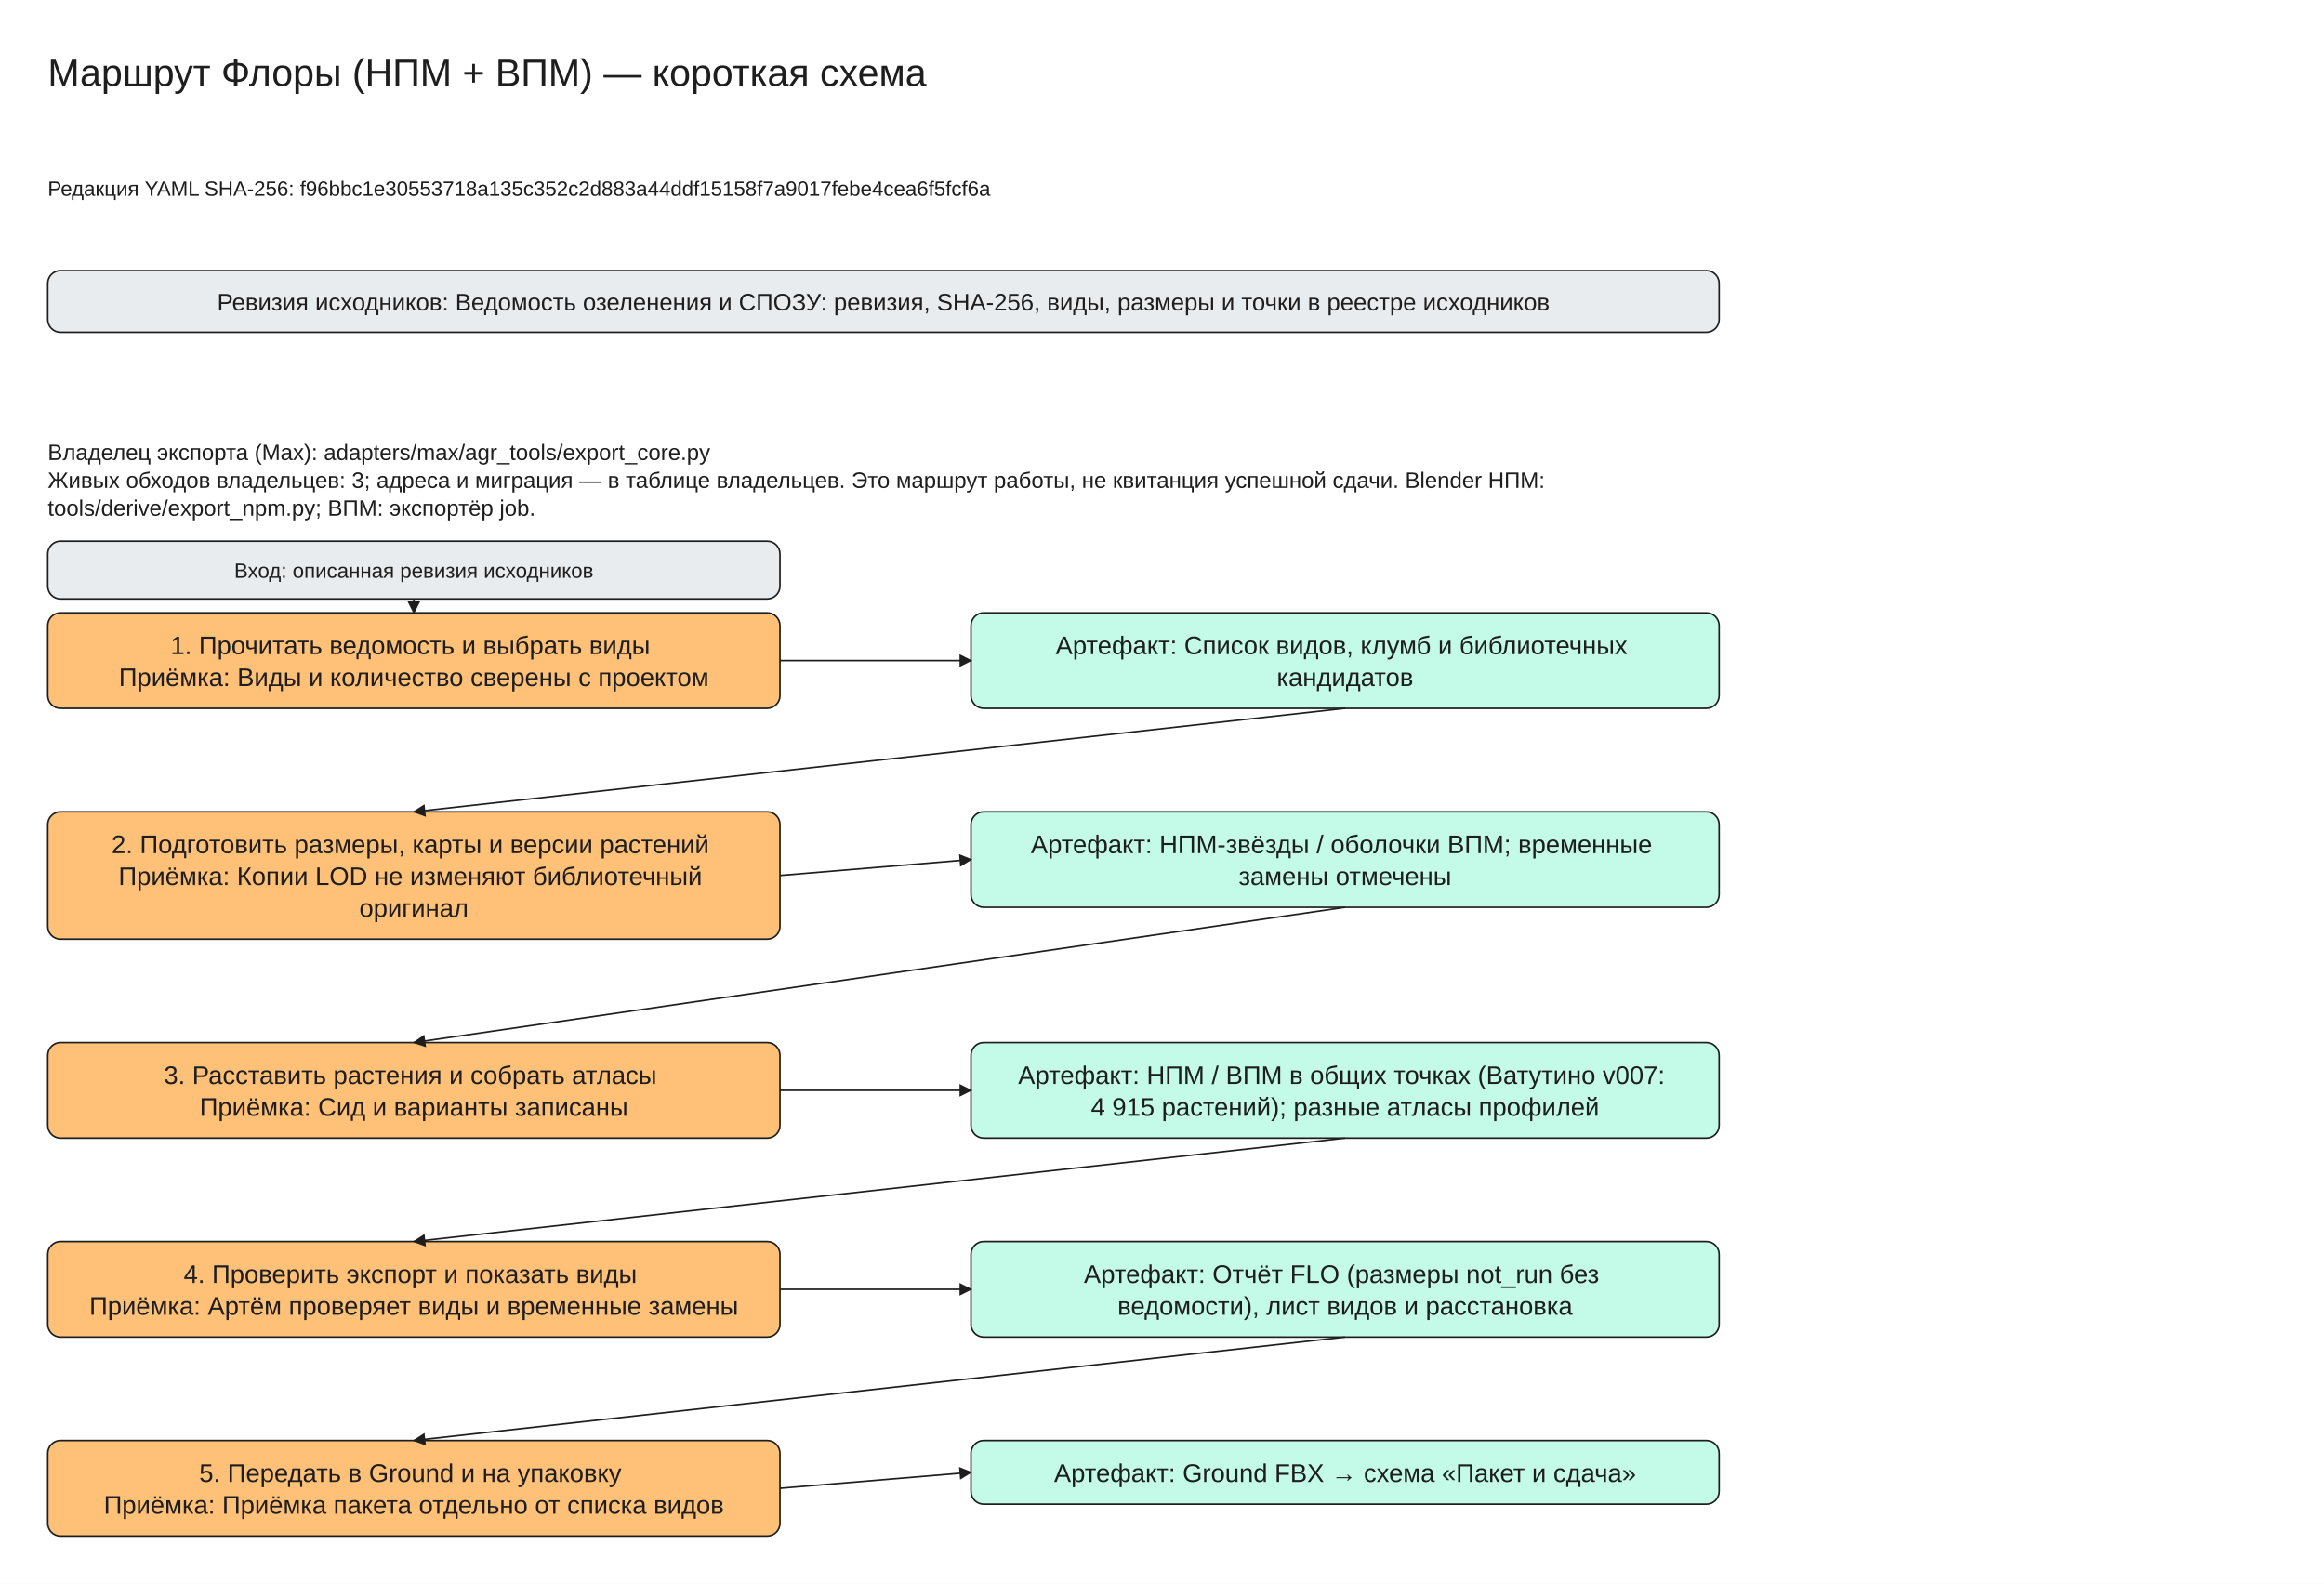
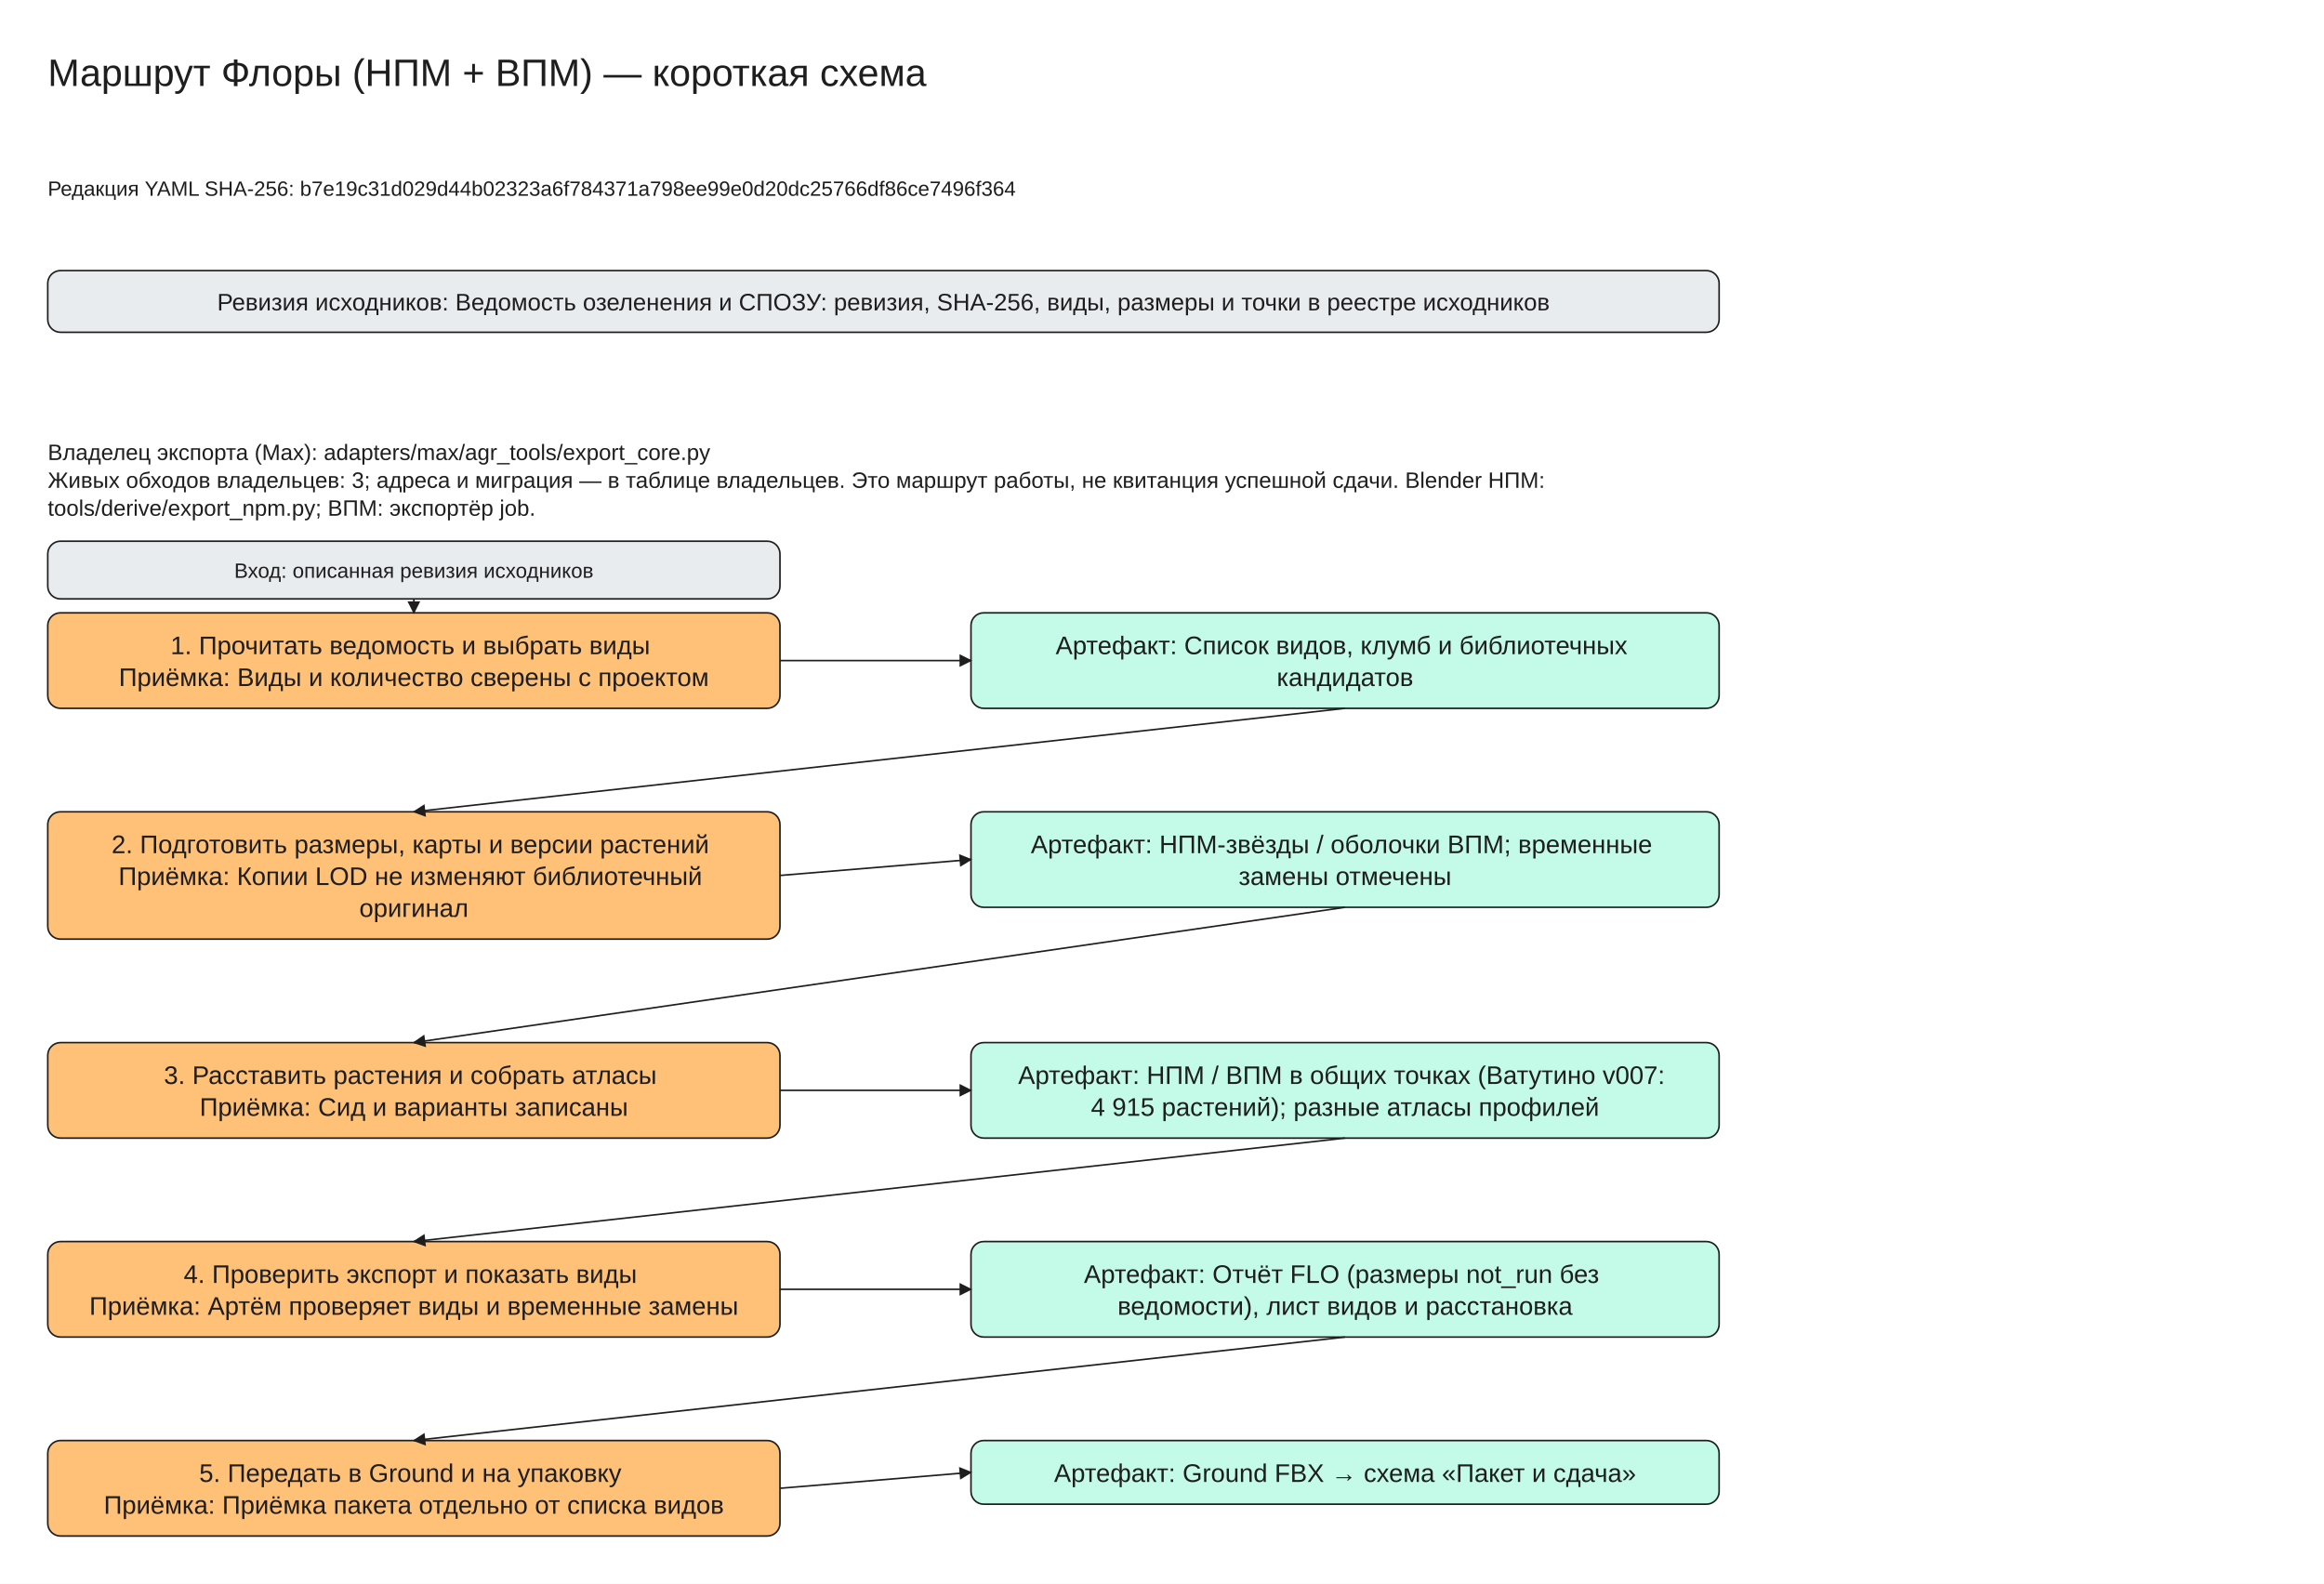
<svg xmlns="http://www.w3.org/2000/svg" viewBox="0 -30 1460 995" width="1460" height="995" font-family="Segoe UI, Arial, sans-serif">
  <defs>
    <marker id="arrow" viewBox="0 0 10 10" refX="9" refY="5" markerWidth="8" markerHeight="8" orient="auto-start-reverse">
      <path d="M0,0 L10,5 L0,10 z" fill="#1e1e1e" />
    </marker>
  </defs>
  <rect x="0" y="-30" width="1460" height="995" fill="#ffffff" />
  <rect x="30" y="140" width="1050" height="38.75" rx="8" fill="#e9ecef" stroke="#1e1e1e" />
  <rect x="30" y="355" width="460" height="60.0" rx="8" fill="#ffc078" stroke="#1e1e1e" />
  <rect x="610" y="355" width="470" height="60.0" rx="8" fill="#c3fae8" stroke="#1e1e1e" />
  <rect x="30" y="310" width="460" height="36.25" rx="8" fill="#e9ecef" stroke="#1e1e1e" />
  <line x1="260.0" y1="346.25" x2="260.0" y2="355.0" stroke="#1e1e1e" marker-end="url(#arrow)" />
  <line x1="490" y1="385.0" x2="610" y2="385.0" stroke="#1e1e1e" marker-end="url(#arrow)" />
  <rect x="30" y="480.0" width="460" height="80.0" rx="8" fill="#ffc078" stroke="#1e1e1e" />
  <rect x="610" y="480.0" width="470" height="60.0" rx="8" fill="#c3fae8" stroke="#1e1e1e" />
  <line x1="845.0" y1="415.0" x2="260.0" y2="480.0" stroke="#1e1e1e" marker-end="url(#arrow)" />
  <line x1="490" y1="520.0" x2="610" y2="510.0" stroke="#1e1e1e" marker-end="url(#arrow)" />
  <rect x="30" y="625.0" width="460" height="60.0" rx="8" fill="#ffc078" stroke="#1e1e1e" />
  <rect x="610" y="625.0" width="470" height="60.0" rx="8" fill="#c3fae8" stroke="#1e1e1e" />
  <line x1="845.0" y1="540.0" x2="260.0" y2="625.0" stroke="#1e1e1e" marker-end="url(#arrow)" />
  <line x1="490" y1="655.0" x2="610" y2="655.0" stroke="#1e1e1e" marker-end="url(#arrow)" />
  <rect x="30" y="750.0" width="460" height="60.0" rx="8" fill="#ffc078" stroke="#1e1e1e" />
  <rect x="610" y="750.0" width="470" height="60.0" rx="8" fill="#c3fae8" stroke="#1e1e1e" />
  <line x1="845.0" y1="685.0" x2="260.0" y2="750.0" stroke="#1e1e1e" marker-end="url(#arrow)" />
  <line x1="490" y1="780.0" x2="610" y2="780.0" stroke="#1e1e1e" marker-end="url(#arrow)" />
  <rect x="30" y="875.0" width="460" height="60.0" rx="8" fill="#ffc078" stroke="#1e1e1e" />
  <rect x="610" y="875.0" width="470" height="40.0" rx="8" fill="#c3fae8" stroke="#1e1e1e" />
  <line x1="845.0" y1="810.0" x2="260.0" y2="875.0" stroke="#1e1e1e" marker-end="url(#arrow)" />
  <line x1="490" y1="905.0" x2="610" y2="895.0" stroke="#1e1e1e" marker-end="url(#arrow)" />
  <text x="30" y="0" font-size="24" text-anchor="start" fill="#1e1e1e">
    <tspan x="30" dy="24">Маршрут Флоры (НПМ + ВПМ) — короткая схема</tspan>
  </text>
  <text x="30" y="80" font-size="13" text-anchor="start" fill="#1e1e1e">
-     <tspan x="30" dy="13">Редакция YAML SHA-256: f96bbc1e30553718a135c352c2d883a44ddf15158f7a9017febe4cea6f5fcf6a</tspan>
+     <tspan x="30" dy="13">Редакция YAML SHA-256: b7e19c31d029d44b02323a6f784371a798ee99e0d20dc25766df86ce7496f364</tspan>
  </text>
  <text x="555.0" y="150.0" font-size="15" text-anchor="middle" fill="#1e1e1e">
    <tspan x="555.0" dy="15">Ревизия исходников: Ведомость озеленения и СПОЗУ: ревизия, SHA-256, виды, размеры и точки в реестре исходников</tspan>
  </text>
  <text x="30" y="245" font-size="14" text-anchor="start" fill="#1e1e1e">
    <tspan x="30" dy="14">Владелец экспорта (Max): adapters/max/agr_tools/export_core.py</tspan>
    <tspan x="30" dy="17.5">Живых обходов владельцев: 3; адреса и миграция — в таблице владельцев. Это маршрут работы, не квитанция успешной сдачи. Blender НПМ:</tspan>
    <tspan x="30" dy="17.5">tools/derive/export_npm.py; ВПМ: экспортёр job.</tspan>
  </text>
  <text x="260.0" y="365.0" font-size="16" text-anchor="middle" fill="#1e1e1e">
    <tspan x="260.0" dy="16">1. Прочитать ведомость и выбрать виды</tspan>
    <tspan x="260.0" dy="20.0">Приёмка: Виды и количество сверены с проектом</tspan>
  </text>
  <text x="845.0" y="365.0" font-size="16" text-anchor="middle" fill="#1e1e1e">
    <tspan x="845.0" dy="16">Артефакт: Список видов, клумб и библиотечных</tspan>
    <tspan x="845.0" dy="20.0">кандидатов</tspan>
  </text>
  <text x="260.0" y="320.0" font-size="13" text-anchor="middle" fill="#1e1e1e">
    <tspan x="260.0" dy="13">Вход: описанная ревизия исходников</tspan>
  </text>
  <text x="260.0" y="490.0" font-size="16" text-anchor="middle" fill="#1e1e1e">
    <tspan x="260.0" dy="16">2. Подготовить размеры, карты и версии растений</tspan>
    <tspan x="260.0" dy="20.0">Приёмка: Копии LOD не изменяют библиотечный</tspan>
    <tspan x="260.0" dy="20.0">оригинал</tspan>
  </text>
  <text x="845.0" y="490.0" font-size="16" text-anchor="middle" fill="#1e1e1e">
    <tspan x="845.0" dy="16">Артефакт: НПМ-звёзды / оболочки ВПМ; временные</tspan>
    <tspan x="845.0" dy="20.0">замены отмечены</tspan>
  </text>
  <text x="260.0" y="635.0" font-size="16" text-anchor="middle" fill="#1e1e1e">
    <tspan x="260.0" dy="16">3. Расставить растения и собрать атласы</tspan>
    <tspan x="260.0" dy="20.0">Приёмка: Сид и варианты записаны</tspan>
  </text>
  <text x="845.0" y="635.0" font-size="16" text-anchor="middle" fill="#1e1e1e">
    <tspan x="845.0" dy="16">Артефакт: НПМ / ВПМ в общих точках (Ватутино v007:</tspan>
    <tspan x="845.0" dy="20.0">4 915 растений); разные атласы профилей</tspan>
  </text>
  <text x="260.0" y="760.0" font-size="16" text-anchor="middle" fill="#1e1e1e">
    <tspan x="260.0" dy="16">4. Проверить экспорт и показать виды</tspan>
    <tspan x="260.0" dy="20.0">Приёмка: Артём проверяет виды и временные замены</tspan>
  </text>
  <text x="845.0" y="760.0" font-size="16" text-anchor="middle" fill="#1e1e1e">
    <tspan x="845.0" dy="16">Артефакт: Отчёт FLO (размеры not_run без</tspan>
    <tspan x="845.0" dy="20.0">ведомости), лист видов и расстановка</tspan>
  </text>
  <text x="260.0" y="885.0" font-size="16" text-anchor="middle" fill="#1e1e1e">
    <tspan x="260.0" dy="16">5. Передать в Ground и на упаковку</tspan>
    <tspan x="260.0" dy="20.0">Приёмка: Приёмка пакета отдельно от списка видов</tspan>
  </text>
  <text x="845.0" y="885.0" font-size="16" text-anchor="middle" fill="#1e1e1e">
    <tspan x="845.0" dy="16">Артефакт: Ground FBX → схема «Пакет и сдача»</tspan>
  </text>
</svg>
